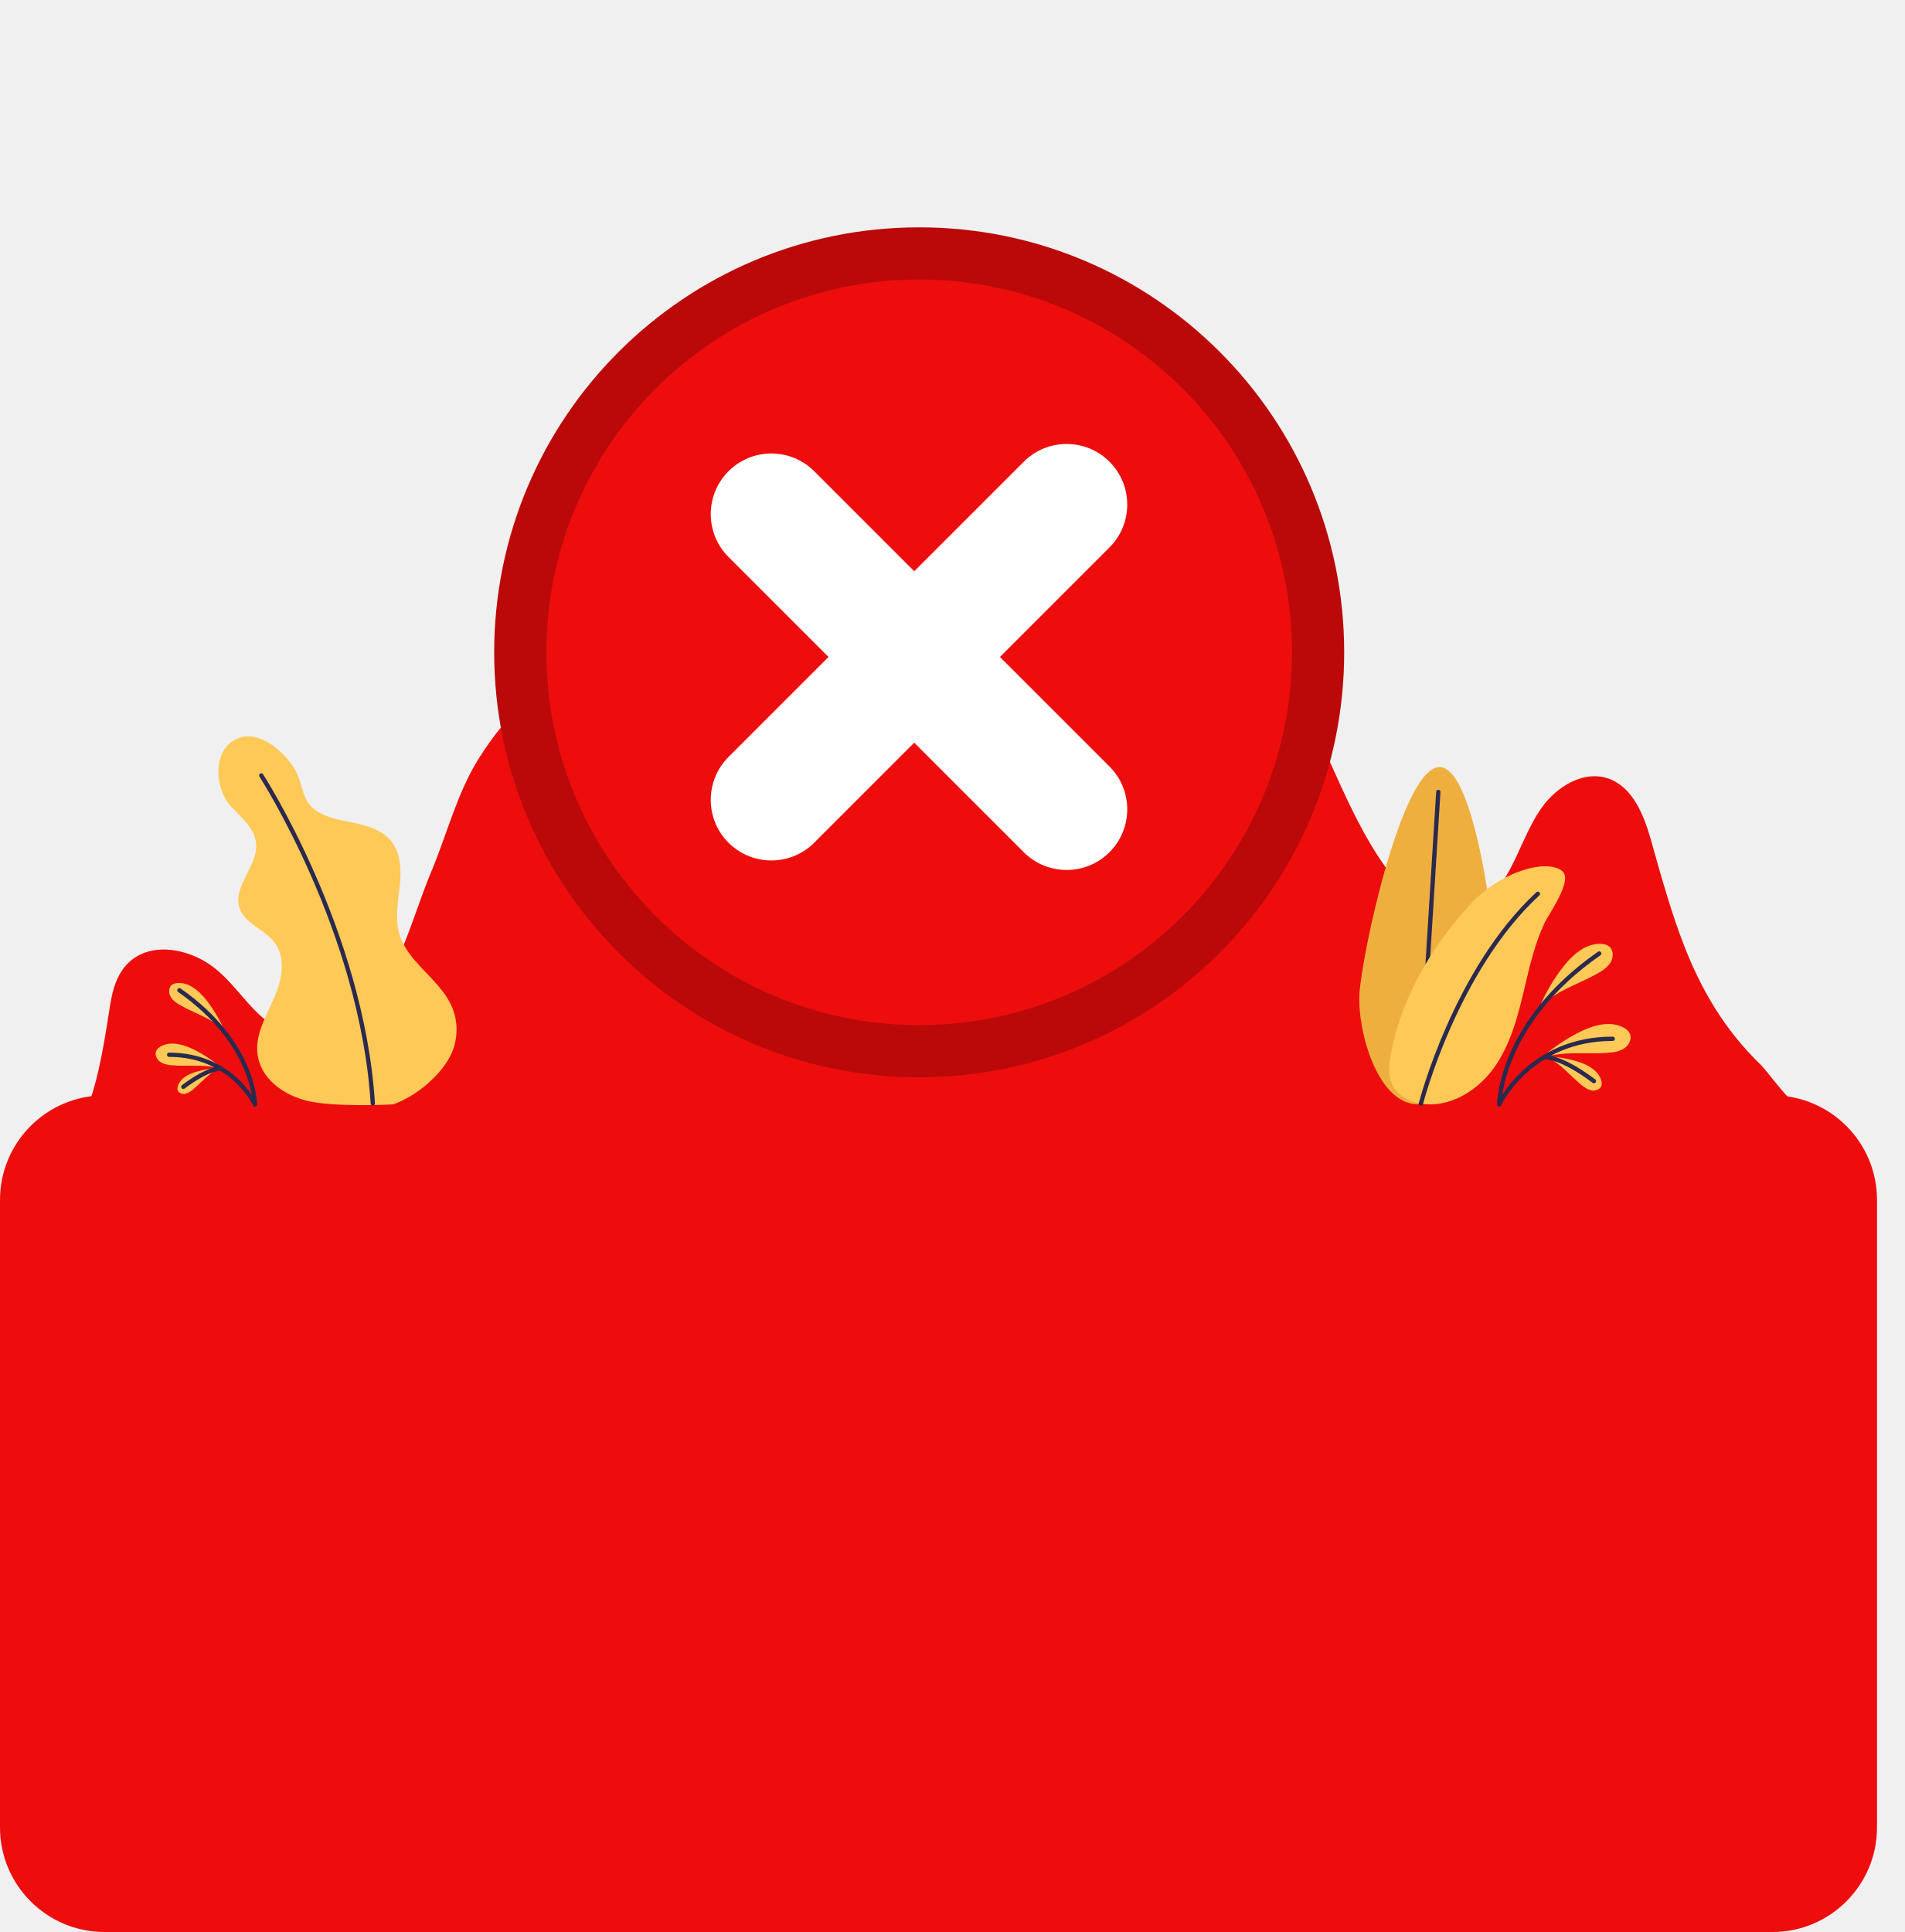
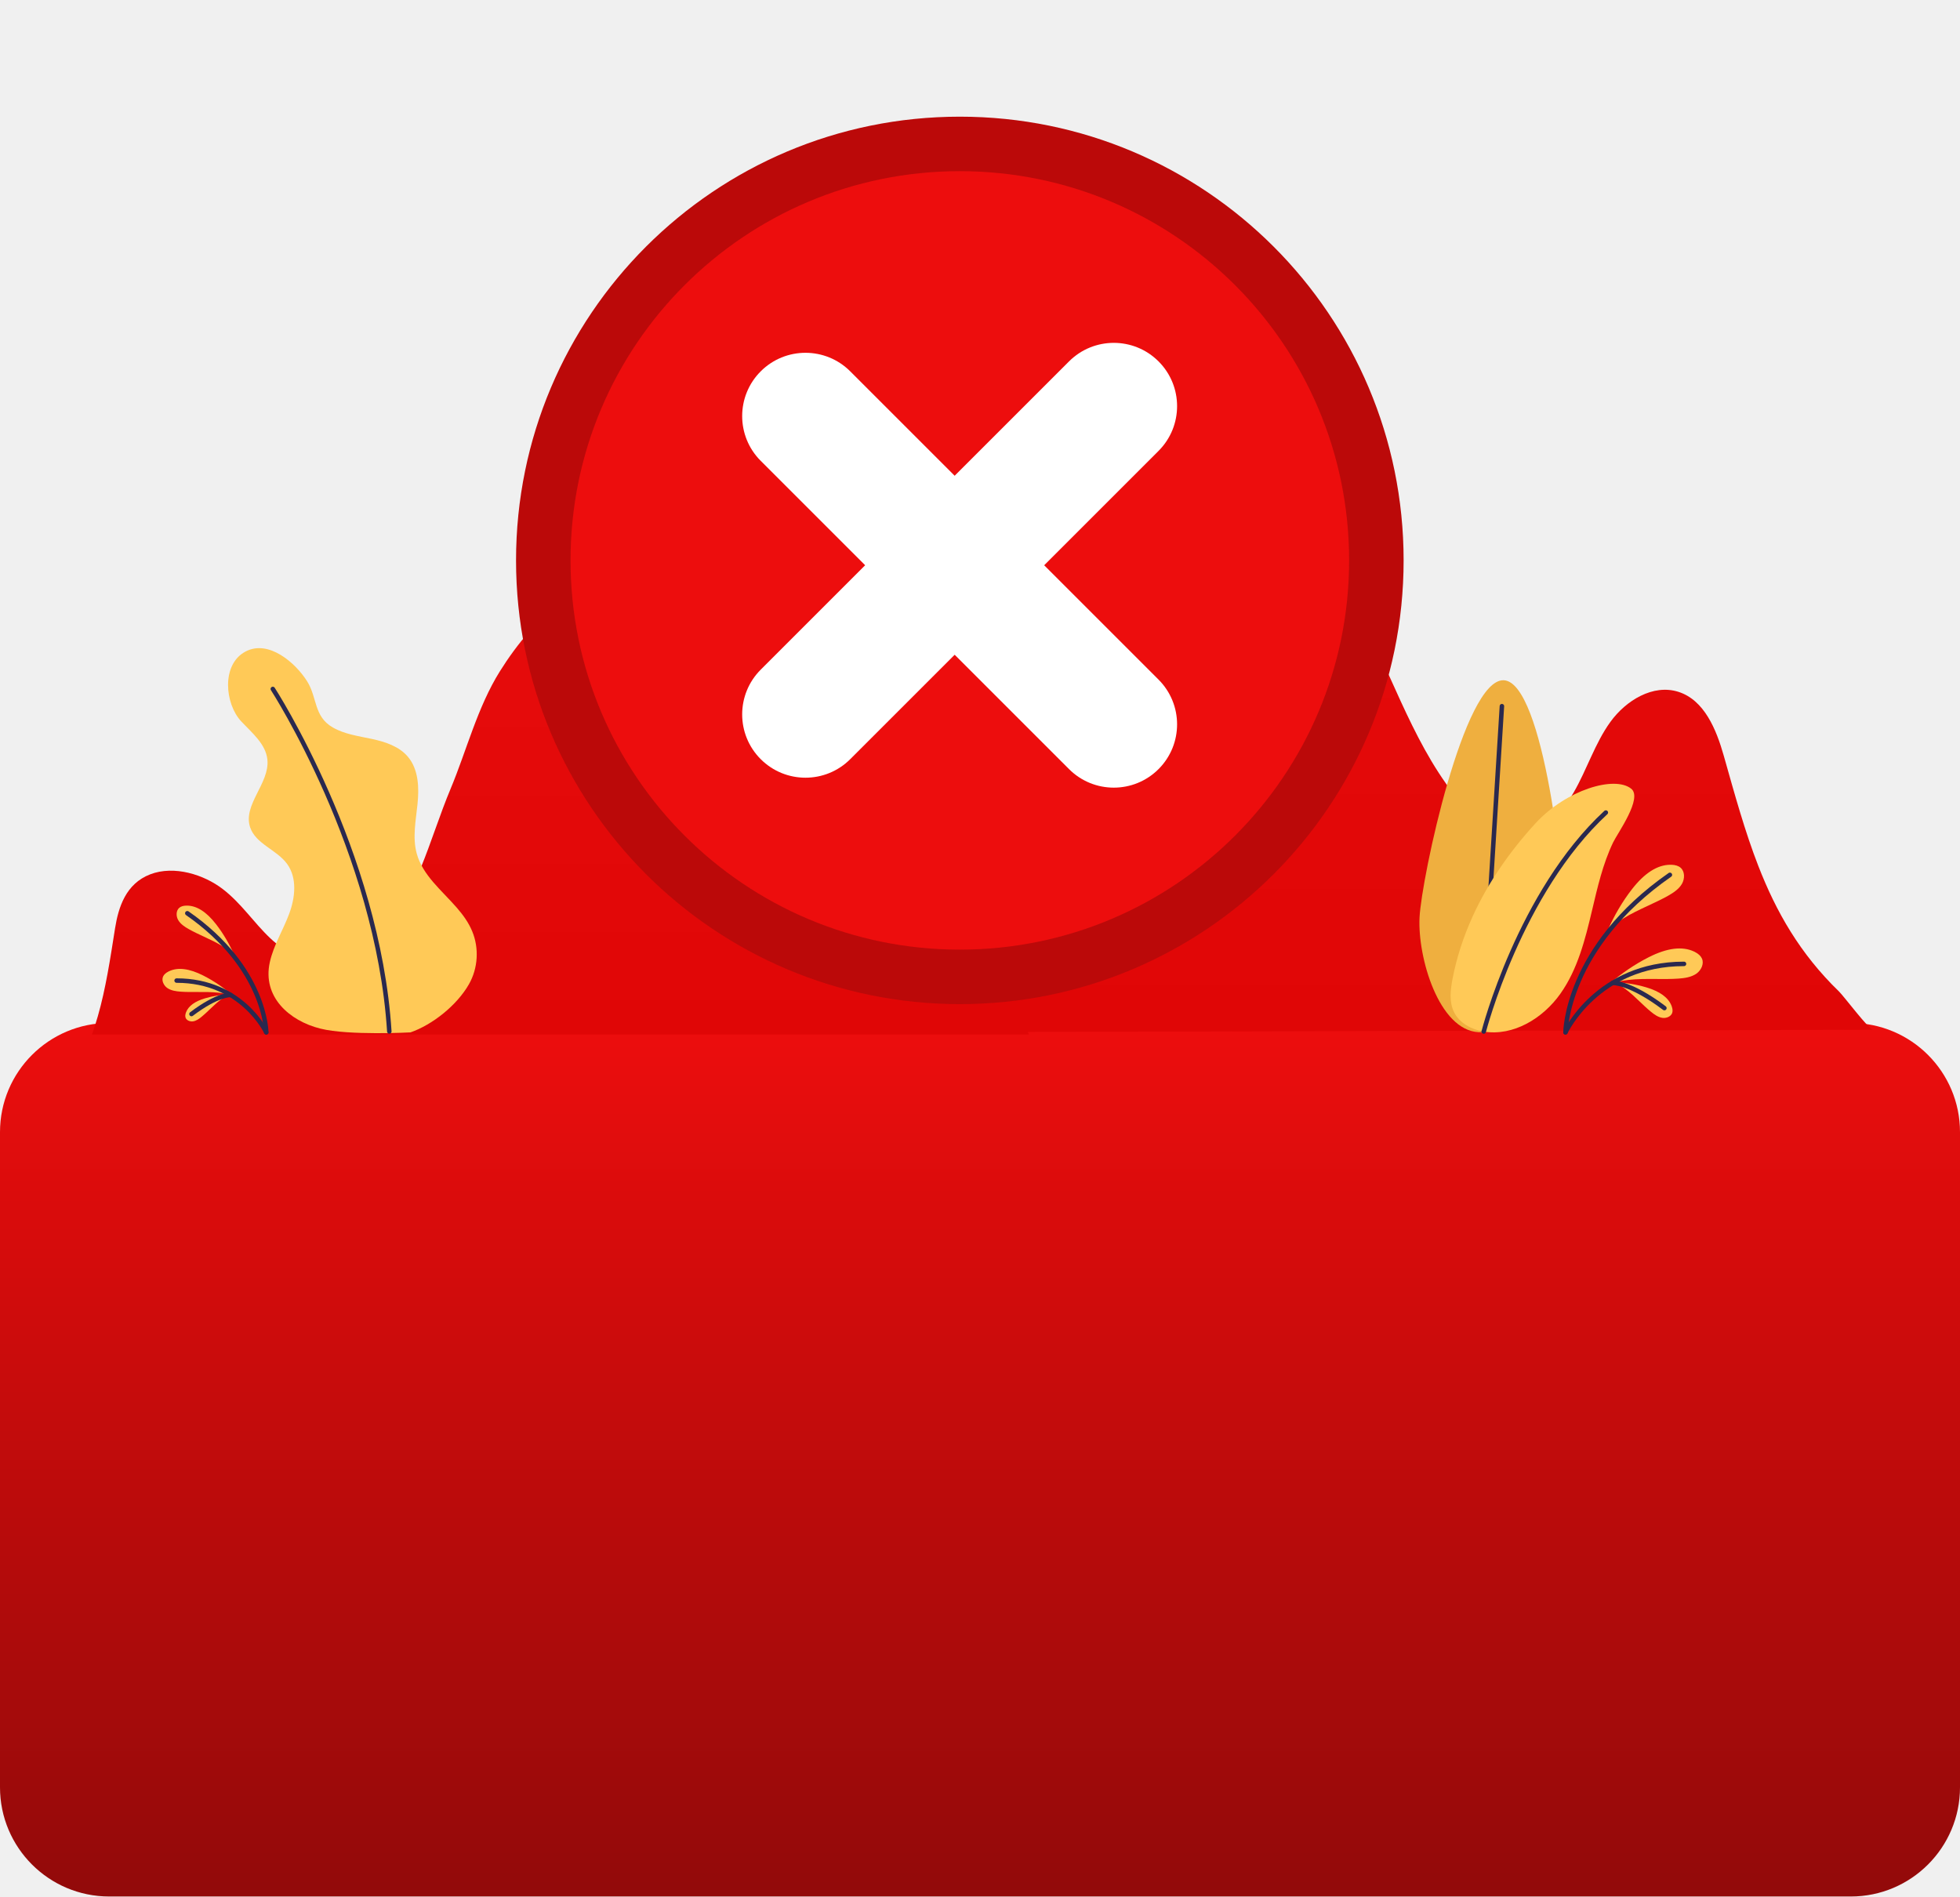
- <svg xmlns="http://www.w3.org/2000/svg" width="346" height="351" viewBox="0 0 346 351" fill="none">
-   <rect y="199" width="341" height="152" rx="19" fill="#ED0D0D" />
-   <path d="M305.923 171.709C303.57 165.669 301.813 159.257 299.896 152.486C298.601 147.921 296.517 142.817 292.003 141.381C287.604 139.983 282.872 142.881 280.173 146.619C277.473 150.358 276.107 154.884 273.793 158.879C269.599 166.112 262.181 169.145 256.044 162.784C247.279 153.698 243.336 141.317 237.777 130.237C233.744 122.196 230.365 112.777 225.28 105.365C217.528 94.061 206.897 84.423 192.765 84.423C183.807 85.783 175.914 93.714 170.567 103.634C165.225 113.553 162.109 125.345 159.455 137.11C154.626 158.507 151.087 178.769 147.554 200.634C147.554 200.634 325.877 200.185 325.883 200.185C325.172 200.191 320.799 194.35 319.965 193.542C313.117 186.912 309.007 179.628 305.923 171.709Z" fill="#ED0D0D" />
-   <path d="M272.074 181.905C271.721 188.836 264.181 200.954 257.25 200.608C250.318 200.262 246.619 187.573 246.971 180.641C247.324 173.71 254.704 139.021 261.635 139.368C268.567 139.714 272.427 174.973 272.074 181.905Z" fill="#EFAF3F" />
-   <path d="M261.302 143.876L257.807 200.051" stroke="#2A294F" stroke-width="0.78" stroke-miterlimit="10" stroke-linecap="round" stroke-linejoin="round" />
-   <path d="M256.211 180.462C254.634 183.931 253.428 187.567 252.704 191.363C252.338 193.286 252.101 195.37 252.973 197.12C253.922 199.038 256.031 200.153 258.141 200.5C263.296 201.346 268.445 198.191 271.465 193.927C274.485 189.67 275.793 184.463 276.992 179.379C277.935 175.378 278.864 171.319 280.647 167.587C281.41 165.99 285.885 159.816 283.769 158.219C280.878 155.943 272.497 158.418 267.13 164.278C262.713 169.1 258.91 174.531 256.211 180.462Z" fill="#FFC957" />
-   <path d="M258.141 200.493C258.141 200.493 264.36 176.275 279.384 162.387" stroke="#2A294F" stroke-width="0.78" stroke-miterlimit="10" stroke-linecap="round" stroke-linejoin="round" />
-   <path d="M292.65 174.749C292.118 175.705 291.118 176.352 290.214 176.865C289.098 177.493 287.905 178.045 286.758 178.584C285.283 179.27 283.757 179.981 282.346 180.866C281.32 181.514 280.403 182.238 279.64 183.021C280.852 180.27 282.263 177.872 283.93 175.724C286.123 172.903 288.373 171.473 290.624 171.473C290.675 171.473 290.727 171.473 290.778 171.473C291.477 171.492 292.015 171.665 292.387 171.986C293.15 172.64 293.118 173.903 292.65 174.749Z" fill="#FFC957" />
-   <path d="M295.157 190.407C294.266 191.042 293.086 191.202 292.047 191.279C290.771 191.369 289.457 191.363 288.187 191.35C286.559 191.337 284.872 191.324 283.224 191.523C282.019 191.664 280.884 191.933 279.858 192.312C282.128 190.343 284.436 188.779 286.86 187.554C290.053 185.938 292.695 185.611 294.728 186.573C294.772 186.592 294.824 186.618 294.869 186.643C295.491 186.958 295.907 187.349 296.106 187.797C296.516 188.721 295.946 189.849 295.157 190.407Z" fill="#FFC957" />
-   <path d="M289.233 198.114C288.495 198.012 287.828 197.537 287.277 197.089C286.597 196.537 285.95 195.915 285.321 195.319C284.513 194.549 283.686 193.754 282.769 193.081C282.102 192.587 281.41 192.19 280.724 191.895C282.776 191.978 284.654 192.28 286.437 192.812C288.777 193.504 290.252 194.581 290.81 196.011C290.823 196.043 290.836 196.075 290.848 196.114C291.009 196.563 291.034 196.947 290.925 197.268C290.694 197.909 289.88 198.204 289.233 198.114Z" fill="#FFC957" />
-   <path d="M272.363 200.628C272.363 200.628 272.433 185.81 290.528 173.23" stroke="#2A294F" stroke-width="0.78" stroke-miterlimit="10" stroke-linecap="round" stroke-linejoin="round" />
-   <path d="M272.363 200.628C272.363 200.628 277.922 188.721 292.984 188.721" stroke="#2A294F" stroke-width="0.78" stroke-miterlimit="10" stroke-linecap="round" stroke-linejoin="round" />
-   <path d="M280.564 192.036C280.564 192.036 283.481 191.824 289.572 196.415" stroke="#2A294F" stroke-width="0.78" stroke-miterlimit="10" stroke-linecap="round" stroke-linejoin="round" />
-   <path d="M179 200.987C172.244 185.188 165.447 169.383 157.499 154.083C153.013 145.453 148.07 136.862 141.2 129.962C134.331 123.061 125.233 117.968 116.094 118C102.023 119.685 92.936 128.277 86.978 137.797C83.071 144.037 81.175 151.597 78.419 158.196C74.616 167.281 72.616 177.167 65.311 185.111C60.193 190.679 52.328 189.256 47.023 184.259C44.101 181.498 42.029 178.217 38.754 175.7C35.48 173.182 30.309 171.542 26.154 173.131C21.875 174.764 20.601 178.89 20.02 182.516C19.171 187.892 18.414 192.972 17.015 197.848C16.715 198.911 16.373 199.956 16 201H179V200.987Z" fill="#ED0D0D" />
-   <path d="M79.466 178.936C76.85 175.922 73.541 173.319 72.502 169.517C71.739 166.74 72.342 163.797 72.637 160.931C72.932 158.065 72.829 154.897 70.976 152.692C69.45 150.871 67.033 150.082 64.712 149.582C62.391 149.082 59.967 148.768 57.909 147.588C54.562 145.671 55.228 142.407 53.433 139.547C51.42 136.335 46.726 132.237 42.712 134.373C38.455 136.63 39.128 143.49 41.962 146.517C43.841 148.524 46.245 150.454 46.521 153.185C46.938 157.302 42.219 161.014 43.514 164.945C44.476 167.849 48.13 168.843 49.939 171.312C51.727 173.755 51.368 177.172 50.31 180.007C49.259 182.841 47.598 185.463 46.944 188.419C45.604 194.459 50.343 198.64 55.748 199.986C60.711 201.224 71.419 200.64 71.419 200.64C75.24 199.307 79.478 195.947 81.575 192.279C83.165 189.509 83.383 185.995 82.152 183.046C81.524 181.52 80.556 180.193 79.466 178.936Z" fill="#FFC957" />
-   <path d="M47.464 140.881C47.464 140.881 65.744 169.119 67.732 200.474" stroke="#2A294F" stroke-width="0.78" stroke-miterlimit="10" stroke-linecap="round" stroke-linejoin="round" />
-   <path d="M31.183 178.968C31.466 178.724 31.876 178.596 32.402 178.583C32.44 178.583 32.479 178.583 32.517 178.583C34.216 178.583 35.922 179.667 37.576 181.802C38.839 183.424 39.904 185.239 40.821 187.316C40.244 186.726 39.551 186.175 38.775 185.688C37.711 185.021 36.557 184.482 35.441 183.963C34.569 183.559 33.671 183.142 32.825 182.661C32.139 182.277 31.382 181.783 30.985 181.065C30.626 180.424 30.606 179.468 31.183 178.968Z" fill="#FFC957" />
-   <path d="M28.369 190.926C28.523 190.586 28.837 190.292 29.305 190.054C29.337 190.035 29.375 190.016 29.407 190.003C30.946 189.272 32.947 189.522 35.358 190.747C37.191 191.677 38.936 192.856 40.648 194.344C39.872 194.055 39.013 193.857 38.102 193.748C36.852 193.6 35.576 193.607 34.345 193.613C33.383 193.619 32.395 193.626 31.427 193.555C30.645 193.498 29.747 193.376 29.08 192.901C28.491 192.478 28.061 191.625 28.369 190.926Z" fill="#FFC957" />
-   <path d="M32.286 198.082C32.203 197.845 32.222 197.55 32.344 197.21C32.35 197.184 32.363 197.159 32.37 197.133C32.793 196.049 33.902 195.235 35.678 194.709C37.025 194.312 38.448 194.081 40 194.017C39.481 194.241 38.955 194.543 38.455 194.914C37.762 195.427 37.134 196.03 36.525 196.607C36.05 197.062 35.563 197.531 35.05 197.947C34.633 198.287 34.133 198.646 33.575 198.723C33.075 198.794 32.459 198.569 32.286 198.082Z" fill="#FFC957" />
-   <path d="M46.322 200.628C46.322 200.628 46.271 189.419 32.588 179.91" stroke="#2A294F" stroke-width="0.78" stroke-miterlimit="10" stroke-linecap="round" stroke-linejoin="round" />
-   <path d="M46.322 200.628C46.322 200.628 42.122 191.625 30.728 191.625" stroke="#2A294F" stroke-width="0.78" stroke-miterlimit="10" stroke-linecap="round" stroke-linejoin="round" />
-   <path d="M40.122 194.132C40.122 194.132 37.916 193.972 33.312 197.447" stroke="#2A294F" stroke-width="0.78" stroke-miterlimit="10" stroke-linecap="round" stroke-linejoin="round" />
-   <path d="M166.991 195.722C209.633 195.722 244.201 161.154 244.201 118.512C244.201 75.871 209.633 41.302 166.991 41.302C124.35 41.302 89.781 75.871 89.781 118.512C89.781 161.154 124.35 195.722 166.991 195.722Z" fill="#BB0909" />
-   <path d="M166.991 186.24C204.396 186.24 234.719 155.917 234.719 118.512C234.719 81.107 204.396 50.784 166.991 50.784C129.586 50.784 99.263 81.107 99.263 118.512C99.263 155.917 129.586 186.24 166.991 186.24Z" fill="#ED0D0D" />
-   <path d="M137.946 153.31C137.576 153.31 137.21 153.237 136.869 153.096C136.528 152.954 136.218 152.747 135.956 152.485C135.695 152.224 135.488 151.914 135.347 151.572C135.206 151.231 135.134 150.865 135.135 150.495C135.135 149.75 135.431 149.035 135.958 148.507C136.485 147.98 137.2 147.684 137.946 147.684C138.691 147.684 139.406 147.98 139.933 148.507C140.461 149.035 140.757 149.75 140.757 150.495C140.757 150.865 140.685 151.231 140.544 151.572C140.403 151.914 140.196 152.224 139.935 152.485C139.674 152.747 139.364 152.954 139.022 153.096C138.681 153.237 138.315 153.31 137.946 153.31Z" fill="#00AF00" />
-   <rect x="193.777" y="76.098" width="22.024" height="97.884" rx="11.012" transform="rotate(45 193.777 76.0981)" fill="white" />
-   <rect x="209.35" y="147.042" width="22.024" height="97.884" rx="11.012" transform="rotate(135 209.35 147.042)" fill="white" />
+ <svg xmlns="http://www.w3.org/2000/svg" width="341" height="330" viewBox="0 0 341 330" fill="none">
+   <rect y="178" width="341" height="152" rx="19" fill="url(#paint0_linear)" />
+   <path d="M305.923 150.709C303.57 144.669 301.813 138.257 299.896 131.486C298.601 126.921 296.517 121.817 292.003 120.381C287.604 118.983 282.872 121.881 280.173 125.619C277.473 129.358 276.107 133.884 273.793 137.879C269.599 145.112 262.181 148.145 256.044 141.784C247.279 132.698 243.336 120.317 237.777 109.237C233.744 101.196 230.365 91.777 225.28 84.365C217.528 73.061 206.897 63.423 192.765 63.423C183.807 64.783 175.914 72.714 170.567 82.634C165.225 92.553 162.109 104.345 159.455 116.11C154.626 137.507 151.087 157.769 147.554 179.634C147.554 179.634 325.877 179.185 325.883 179.185C325.172 179.191 320.799 173.35 319.965 172.542C313.117 165.912 309.007 158.628 305.923 150.709Z" fill="url(#paint1_linear)" />
+   <path d="M272.074 160.905C271.721 167.836 264.181 179.954 257.25 179.608C250.318 179.262 246.619 166.573 246.971 159.641C247.324 152.71 254.704 118.021 261.635 118.368C268.567 118.714 272.427 153.973 272.074 160.905Z" fill="#EFAF3F" />
+   <path d="M261.302 122.876L257.807 179.051" stroke="#2A294F" stroke-width="0.78" stroke-miterlimit="10" stroke-linecap="round" stroke-linejoin="round" />
+   <path d="M256.211 159.462C254.634 162.931 253.428 166.567 252.704 170.363C252.338 172.286 252.101 174.37 252.973 176.12C253.922 178.038 256.031 179.153 258.141 179.5C263.296 180.346 268.445 177.191 271.465 172.927C274.485 168.67 275.793 163.463 276.992 158.379C277.935 154.378 278.864 150.319 280.647 146.587C281.41 144.99 285.885 138.816 283.769 137.219C280.878 134.943 272.497 137.418 267.13 143.278C262.713 148.1 258.91 153.531 256.211 159.462Z" fill="#FFC957" />
+   <path d="M258.141 179.493C258.141 179.493 264.36 155.275 279.384 141.387" stroke="#2A294F" stroke-width="0.78" stroke-miterlimit="10" stroke-linecap="round" stroke-linejoin="round" />
+   <path d="M292.65 153.749C292.118 154.705 291.118 155.352 290.214 155.865C289.098 156.493 287.905 157.045 286.758 157.584C285.283 158.27 283.757 158.981 282.346 159.866C281.32 160.514 280.403 161.238 279.64 162.021C280.852 159.27 282.263 156.872 283.93 154.724C286.123 151.903 288.373 150.473 290.624 150.473C290.675 150.473 290.727 150.473 290.778 150.473C291.477 150.492 292.015 150.665 292.387 150.986C293.15 151.64 293.118 152.903 292.65 153.749Z" fill="#FFC957" />
+   <path d="M295.157 169.407C294.266 170.042 293.086 170.202 292.047 170.279C290.771 170.369 289.457 170.363 288.187 170.35C286.559 170.337 284.872 170.324 283.224 170.523C282.019 170.664 280.884 170.933 279.858 171.312C282.128 169.343 284.436 167.779 286.86 166.554C290.053 164.938 292.695 164.611 294.728 165.573C294.772 165.592 294.824 165.618 294.869 165.643C295.491 165.958 295.907 166.349 296.106 166.797C296.516 167.721 295.946 168.849 295.157 169.407Z" fill="#FFC957" />
+   <path d="M289.233 177.114C288.495 177.012 287.828 176.537 287.277 176.089C286.597 175.537 285.95 174.915 285.321 174.319C284.513 173.549 283.686 172.754 282.769 172.081C282.102 171.587 281.41 171.19 280.724 170.895C282.776 170.978 284.654 171.28 286.437 171.812C288.777 172.504 290.252 173.581 290.81 175.011C290.823 175.043 290.836 175.075 290.848 175.114C291.009 175.563 291.034 175.947 290.925 176.268C290.694 176.909 289.88 177.204 289.233 177.114Z" fill="#FFC957" />
+   <path d="M272.363 179.628C272.363 179.628 272.433 164.81 290.528 152.23" stroke="#2A294F" stroke-width="0.78" stroke-miterlimit="10" stroke-linecap="round" stroke-linejoin="round" />
+   <path d="M272.363 179.628C272.363 179.628 277.922 167.721 292.984 167.721" stroke="#2A294F" stroke-width="0.78" stroke-miterlimit="10" stroke-linecap="round" stroke-linejoin="round" />
+   <path d="M280.564 171.036C280.564 171.036 283.481 170.824 289.572 175.415" stroke="#2A294F" stroke-width="0.78" stroke-miterlimit="10" stroke-linecap="round" stroke-linejoin="round" />
+   <path d="M179 179.987C172.244 164.188 165.447 148.383 157.499 133.083C153.013 124.453 148.07 115.862 141.2 108.962C134.331 102.061 125.233 96.968 116.094 97C102.023 98.685 92.936 107.277 86.978 116.797C83.071 123.037 81.175 130.597 78.419 137.196C74.616 146.281 72.616 156.167 65.311 164.111C60.193 169.679 52.328 168.256 47.023 163.259C44.101 160.498 42.029 157.217 38.754 154.7C35.48 152.182 30.309 150.542 26.154 152.131C21.875 153.764 20.601 157.89 20.02 161.516C19.171 166.892 18.414 171.972 17.015 176.848C16.715 177.911 16.373 178.956 16 180H179V179.987Z" fill="url(#paint2_linear)" />
+   <path d="M79.466 157.936C76.85 154.922 73.541 152.319 72.502 148.517C71.739 145.74 72.342 142.797 72.637 139.931C72.932 137.065 72.829 133.897 70.976 131.692C69.45 129.871 67.033 129.082 64.712 128.582C62.391 128.082 59.967 127.768 57.909 126.588C54.562 124.671 55.228 121.407 53.433 118.547C51.42 115.335 46.726 111.237 42.712 113.373C38.455 115.63 39.128 122.49 41.962 125.517C43.841 127.524 46.245 129.454 46.521 132.185C46.938 136.302 42.219 140.014 43.514 143.945C44.476 146.849 48.13 147.843 49.939 150.312C51.727 152.755 51.368 156.172 50.31 159.007C49.259 161.841 47.598 164.463 46.944 167.419C45.604 173.459 50.343 177.64 55.748 178.986C60.711 180.224 71.419 179.64 71.419 179.64C75.24 178.307 79.478 174.947 81.575 171.279C83.165 168.509 83.383 164.995 82.152 162.046C81.524 160.52 80.556 159.193 79.466 157.936Z" fill="#FFC957" />
+   <path d="M47.464 119.881C47.464 119.881 65.744 148.119 67.732 179.474" stroke="#2A294F" stroke-width="0.78" stroke-miterlimit="10" stroke-linecap="round" stroke-linejoin="round" />
+   <path d="M31.183 157.968C31.466 157.724 31.876 157.596 32.402 157.583C32.44 157.583 32.479 157.583 32.517 157.583C34.216 157.583 35.922 158.667 37.576 160.802C38.839 162.424 39.904 164.239 40.821 166.316C40.244 165.726 39.551 165.175 38.775 164.688C37.711 164.021 36.557 163.482 35.441 162.963C34.569 162.559 33.671 162.142 32.825 161.661C32.139 161.277 31.382 160.783 30.985 160.065C30.626 159.424 30.606 158.468 31.183 157.968Z" fill="#FFC957" />
+   <path d="M28.369 169.926C28.523 169.586 28.837 169.292 29.305 169.054C29.337 169.035 29.375 169.016 29.407 169.003C30.946 168.272 32.947 168.522 35.358 169.747C37.191 170.677 38.936 171.856 40.648 173.344C39.872 173.055 39.013 172.857 38.102 172.748C36.852 172.6 35.576 172.607 34.345 172.613C33.383 172.619 32.395 172.626 31.427 172.555C30.645 172.498 29.747 172.376 29.08 171.901C28.491 171.478 28.061 170.625 28.369 169.926Z" fill="#FFC957" />
+   <path d="M32.286 177.082C32.203 176.845 32.222 176.55 32.344 176.21C32.35 176.184 32.363 176.159 32.37 176.133C32.793 175.049 33.902 174.235 35.678 173.709C37.025 173.312 38.448 173.081 40 173.017C39.481 173.241 38.955 173.543 38.455 173.914C37.762 174.427 37.134 175.03 36.525 175.607C36.05 176.062 35.563 176.531 35.05 176.947C34.633 177.287 34.133 177.646 33.575 177.723C33.075 177.794 32.459 177.569 32.286 177.082Z" fill="#FFC957" />
+   <path d="M46.322 179.628C46.322 179.628 46.271 168.419 32.588 158.91" stroke="#2A294F" stroke-width="0.78" stroke-miterlimit="10" stroke-linecap="round" stroke-linejoin="round" />
+   <path d="M46.322 179.628C46.322 179.628 42.122 170.625 30.728 170.625" stroke="#2A294F" stroke-width="0.78" stroke-miterlimit="10" stroke-linecap="round" stroke-linejoin="round" />
+   <path d="M40.122 173.132C40.122 173.132 37.916 172.972 33.312 176.447" stroke="#2A294F" stroke-width="0.78" stroke-miterlimit="10" stroke-linecap="round" stroke-linejoin="round" />
+   <path d="M166.991 174.722C209.633 174.722 244.201 140.154 244.201 97.512C244.201 54.87 209.633 20.302 166.991 20.302C124.35 20.302 89.781 54.87 89.781 97.512C89.781 140.154 124.35 174.722 166.991 174.722Z" fill="#BB0909" />
+   <path d="M166.991 165.24C204.396 165.24 234.719 134.917 234.719 97.512C234.719 60.107 204.396 29.784 166.991 29.784C129.586 29.784 99.263 60.107 99.263 97.512C99.263 134.917 129.586 165.24 166.991 165.24Z" fill="#ED0D0D" />
+   <path d="M137.946 132.31C137.576 132.31 137.21 132.237 136.869 132.096C136.528 131.954 136.218 131.747 135.956 131.485C135.695 131.224 135.488 130.914 135.347 130.572C135.206 130.231 135.134 129.865 135.135 129.495C135.135 128.75 135.431 128.035 135.958 127.507C136.485 126.98 137.2 126.684 137.946 126.684C138.691 126.684 139.406 126.98 139.933 127.507C140.461 128.035 140.757 128.75 140.757 129.495C140.757 129.865 140.685 130.231 140.544 130.572C140.403 130.914 140.196 131.224 139.935 131.485C139.674 131.747 139.364 131.954 139.022 132.096C138.681 132.237 138.315 132.31 137.946 132.31Z" fill="#00AF00" />
+   <rect x="193.777" y="55.098" width="22.024" height="97.884" rx="11.012" transform="rotate(45 193.777 55.0981)" fill="white" />
+   <rect x="209.35" y="126.042" width="22.024" height="97.884" rx="11.012" transform="rotate(135 209.35 126.042)" fill="white" />
+   <defs>
+     <linearGradient id="paint0_linear" x1="170.5" y1="178" x2="170.5" y2="330" gradientUnits="userSpaceOnUse">
+       <stop stop-color="#ED0D0D" />
+       <stop offset="1" stop-color="#920A0A" />
+     </linearGradient>
+     <linearGradient id="paint1_linear" x1="236.719" y1="63.423" x2="236.719" y2="179.634" gradientUnits="userSpaceOnUse">
+       <stop stop-color="#E70D0D" />
+       <stop offset="1" stop-color="#E00606" />
+     </linearGradient>
+     <linearGradient id="paint2_linear" x1="97.5" y1="97" x2="97.5" y2="180" gradientUnits="userSpaceOnUse">
+       <stop stop-color="#E70D0D" />
+       <stop offset="1" stop-color="#E00606" />
+     </linearGradient>
+   </defs>
</svg>
